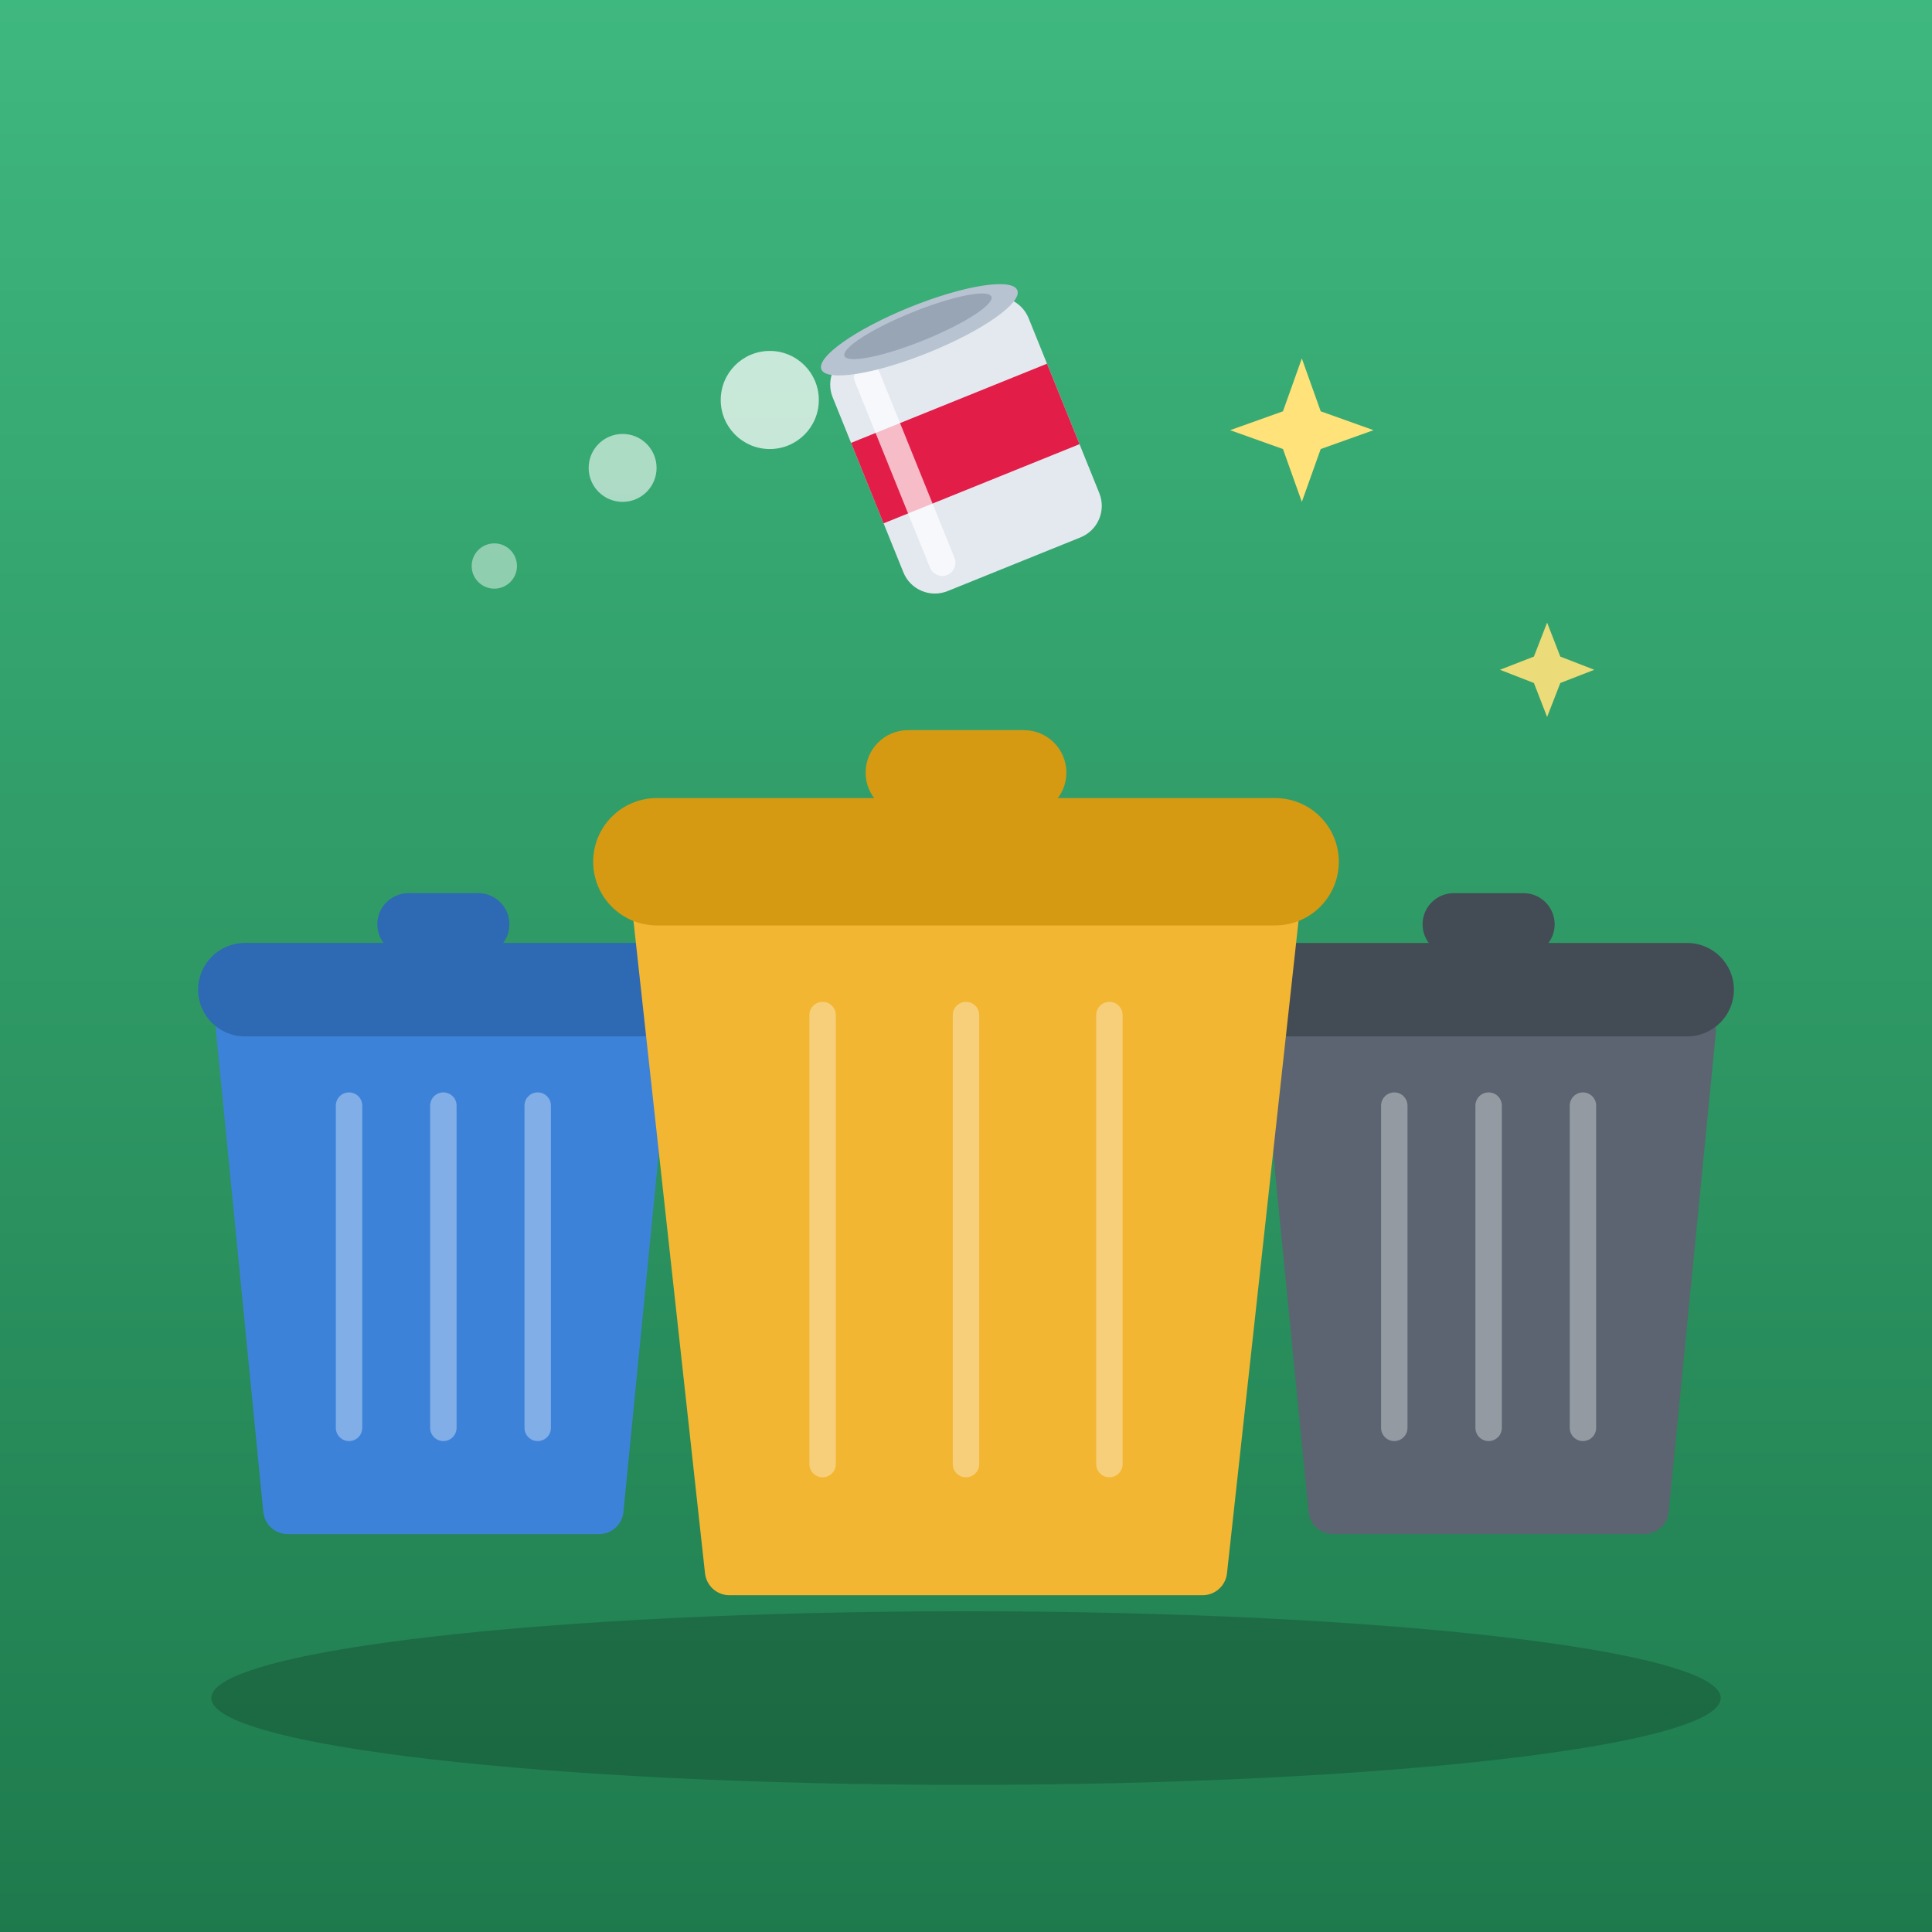
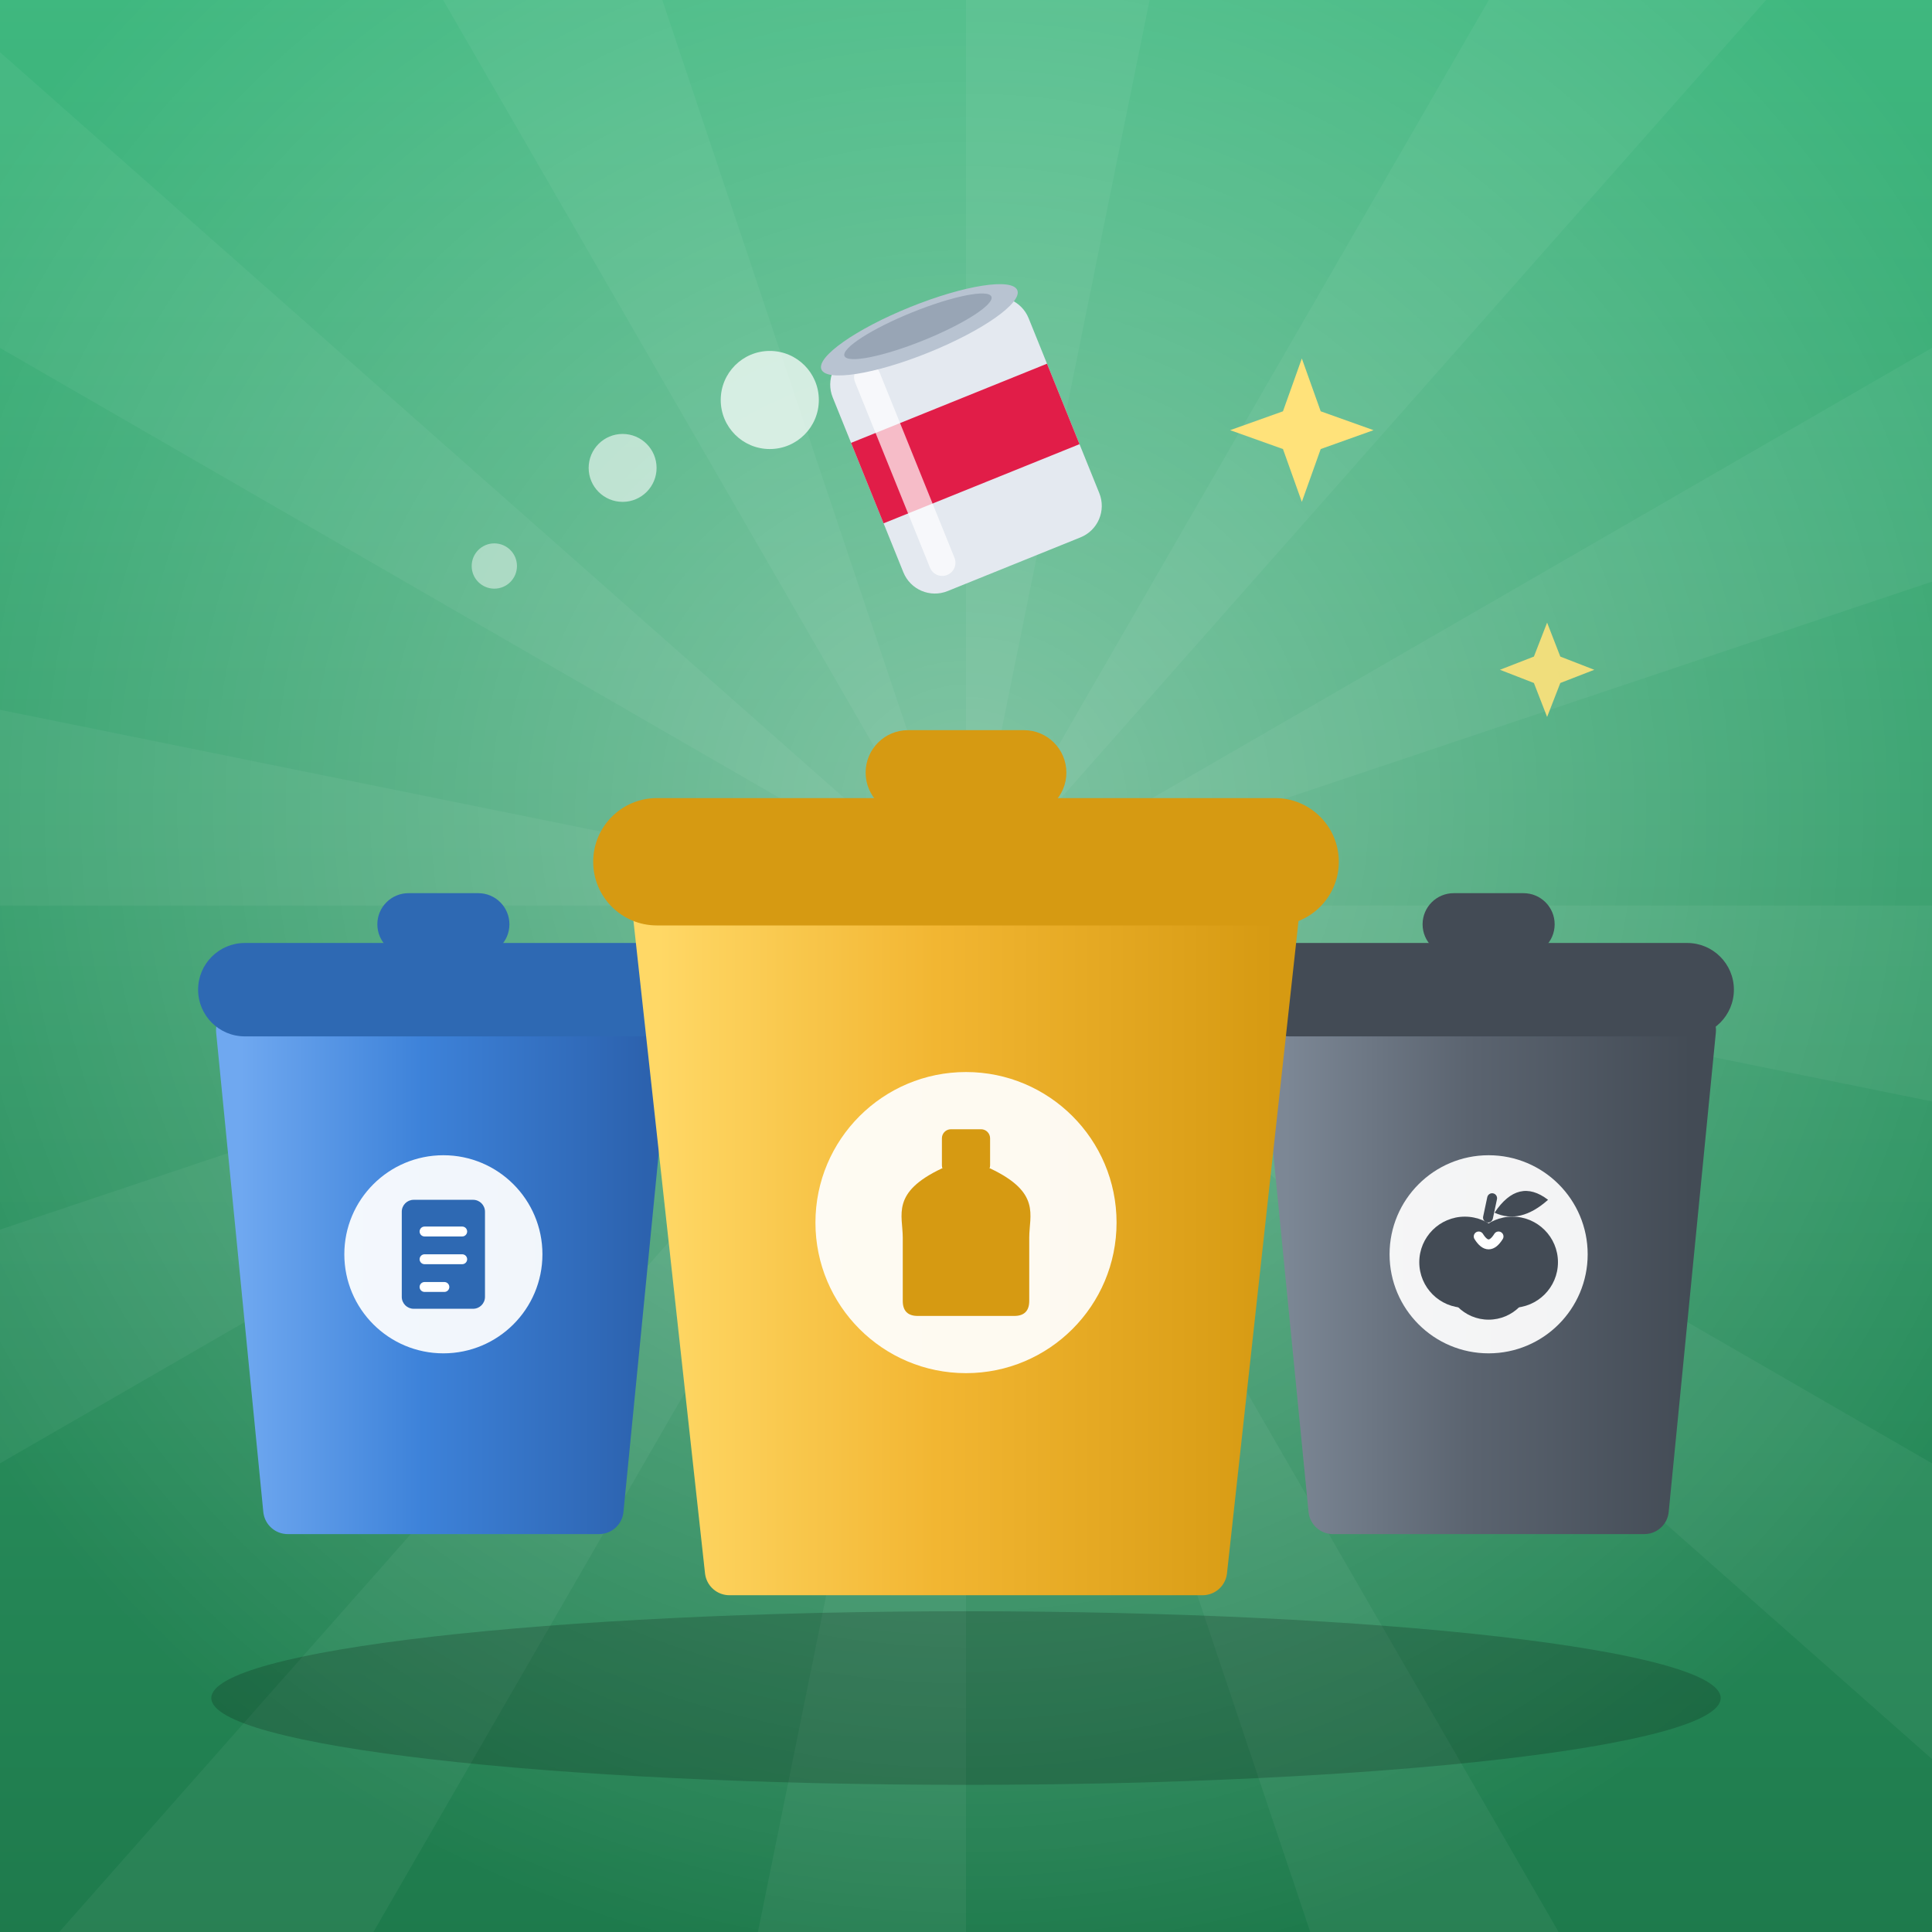
<svg xmlns="http://www.w3.org/2000/svg" viewBox="0 0 1024 1024" width="1024" height="1024">
  <defs>
    <linearGradient id="g" x1="0" y1="0" x2="0" y2="1">
      <stop offset="0" stop-color="#3FB87F" />
      <stop offset="1" stop-color="#1E7A4C" />
    </linearGradient>
  </defs>
  <rect width="1024" height="1024" fill="url(#g)" />
+   <radialGradient id="glow" cx="0.5" cy="0.42" r="0.6">
+     <stop offset="0" stop-color="#FFFFFF" stop-opacity="0.38" />
+     <stop offset="1" stop-color="#FFFFFF" stop-opacity="0" />
+   </radialGradient>
+   <path d="M512 480 L512 -720 L750.403 -696.08 Z" fill="#FFFFFF" opacity="0.05" />
+   <path d="M512 480 L1112 -559.23 L1306.503 -419.313 Z" fill="#FFFFFF" opacity="0.05" />
+   <path d="M512 480 L1551.23 -120 L1649.717 98.423 Z" fill="#FFFFFF" opacity="0.05" />
+   <path d="M512 480 L1712 480 L1688.08 718.403 Z" fill="#FFFFFF" opacity="0.05" />
+   <path d="M512 480 L1551.23 1080 L1411.313 1274.503 Z" fill="#FFFFFF" opacity="0.05" />
+   <path d="M512 480 L1112 1519.23 L893.577 1617.717 Z" fill="#FFFFFF" opacity="0.05" />
+   <path d="M512 480 L512 1680 L273.597 1656.08 Z" fill="#FFFFFF" opacity="0.05" />
+   <path d="M512 480 L-88 1519.23 L-282.503 1379.313 Z" fill="#FFFFFF" opacity="0.05" />
+   <path d="M512 480 L-527.23 1080 L-625.717 861.577 Z" fill="#FFFFFF" opacity="0.05" />
+   <path d="M512 480 L-688 480 L-664.08 241.597 Z" fill="#FFFFFF" opacity="0.05" />
+   <path d="M512 480 L-527.23 -120 L-387.313 -314.503 Z" fill="#FFFFFF" opacity="0.05" />
+   <path d="M512 480 L-88 -559.23 L130.423 -657.717 Z" fill="#FFFFFF" opacity="0.05" />
+   <rect width="1024" height="1024" fill="url(#glow)" />
  <ellipse cx="512" cy="900" rx="400" ry="46" fill="#000" opacity="0.18" />
+   <defs>
+     <linearGradient id="gB" x1="0" y1="0" x2="1" y2="0">
+       <stop offset="0" stop-color="#6FA8F0" />
+       <stop offset="0.45" stop-color="#3D82D9" />
+       <stop offset="1" stop-color="#2C62AE" />
+     </linearGradient>
+     <linearGradient id="gG" x1="0" y1="0" x2="1" y2="0">
+       <stop offset="0" stop-color="#7C8795" />
+       <stop offset="0.45" stop-color="#5B6470" />
+       <stop offset="1" stop-color="#434B55" />
+     </linearGradient>
+     <linearGradient id="gY" x1="0" y1="0" x2="1" y2="0">
+       <stop offset="0" stop-color="#FFD866" />
+       <stop offset="0.45" stop-color="#F2B632" />
+       <stop offset="1" stop-color="#D69A12" />
+     </linearGradient>
+   </defs>
  <g>
-     <path d="M127.5 546 L342.5 546 L317.5 800.1 L152.5 800.1 Z" fill="#3D82D9" stroke="#3D82D9" stroke-width="26" stroke-linejoin="round" />
-     <rect x="178" y="579" width="14" height="184.8" rx="7" fill="#FFFFFF" opacity="0.35" />
-     <rect x="228" y="579" width="14" height="184.8" rx="7" fill="#FFFFFF" opacity="0.35" />
-     <rect x="278" y="579" width="14" height="184.8" rx="7" fill="#FFFFFF" opacity="0.35" />
+     <path d="M127.5 546 L342.5 546 L317.5 800.1 L152.5 800.1 Z" fill="url(#gB)" stroke="url(#gB)" stroke-width="26" stroke-linejoin="round" />
+     <circle cx="235" cy="664.8" r="52.5" fill="#FFFFFF" opacity="0.93" />
+     <rect x="212.95" y="635.925" width="44.1" height="57.75" rx="6.3" fill="#2E69B3" />
+     <rect x="222.4" y="650.1" width="25.2" height="5.25" rx="2.625" fill="#fff" />
+     <rect x="222.4" y="664.8" width="25.2" height="5.25" rx="2.625" fill="#fff" />
+     <rect x="222.4" y="679.5" width="15.75" height="5.25" rx="2.625" fill="#fff" />
    <rect x="105" y="499.8" width="260" height="49.5" rx="24.75" fill="#2E69B3" />
    <rect x="200" y="473.4" width="70" height="33" rx="16.5" fill="#2E69B3" />
  </g>
  <g>
-     <path d="M681.5 546 L896.5 546 L871.5 800.1 L706.5 800.1 Z" fill="#5B6470" stroke="#5B6470" stroke-width="26" stroke-linejoin="round" />
-     <rect x="732" y="579" width="14" height="184.8" rx="7" fill="#FFFFFF" opacity="0.35" />
-     <rect x="782" y="579" width="14" height="184.8" rx="7" fill="#FFFFFF" opacity="0.35" />
-     <rect x="832" y="579" width="14" height="184.8" rx="7" fill="#FFFFFF" opacity="0.35" />
+     <path d="M681.5 546 L896.5 546 L871.5 800.1 L706.5 800.1 Z" fill="url(#gG)" stroke="url(#gG)" stroke-width="26" stroke-linejoin="round" />
+     <circle cx="789" cy="664.8" r="52.5" fill="#FFFFFF" opacity="0.93" />
+     <circle cx="776.4" cy="669" r="24.15" fill="#434B55" />
+     <circle cx="801.6" cy="669" r="24.15" fill="#434B55" />
+     <circle cx="789" cy="676.35" r="23.1" fill="#434B55" />
+     <rect x="786.375" y="632.25" width="5.25" height="15.75" rx="2.625" fill="#434B55" transform="rotate(12 789 643.8)" />
+     <path d="M792.15 642.75 Q804.75 623.85 820.5 635.925 Q805.8 649.05 792.15 642.75 Z" fill="#434B55" />
+     <path d="M783.75 655.35 Q789 663.75 794.25 655.35" stroke="#fff" stroke-width="5.25" fill="none" stroke-linecap="round" />
    <rect x="659" y="499.8" width="260" height="49.5" rx="24.75" fill="#434B55" />
    <rect x="754" y="473.4" width="70" height="33" rx="16.5" fill="#434B55" />
  </g>
  <g>
-     <path d="M348.6 486 L675.4 486 L637.4 832.5 L386.6 832.5 Z" fill="#F2B632" stroke="#F2B632" stroke-width="26" stroke-linejoin="round" />
-     <rect x="429" y="531" width="14" height="252" rx="7" fill="#FFFFFF" opacity="0.35" />
-     <rect x="505" y="531" width="14" height="252" rx="7" fill="#FFFFFF" opacity="0.35" />
-     <rect x="581" y="531" width="14" height="252" rx="7" fill="#FFFFFF" opacity="0.35" />
+     <path d="M348.6 486 L675.4 486 L637.4 832.5 L386.6 832.5 Z" fill="url(#gY)" stroke="url(#gY)" stroke-width="26" stroke-linejoin="round" />
+     <circle cx="512" cy="648" r="79.8" fill="#FFFFFF" opacity="0.93" />
+     <rect x="499.232" y="598.524" width="25.536" height="23.94" rx="4.788" fill="#D69A12" />
+     <path d="M499.232 619.272 C472.1 632.04 478.484 644.01 478.484 655.98 L478.484 689.496 Q478.484 697.476 486.464 697.476 L537.536 697.476 Q545.516 697.476 545.516 689.496 L545.516 655.98 C545.516 644.01 551.9 632.04 524.768 619.272 Z" fill="#D69A12" />
    <rect x="314.4" y="423" width="395.2" height="67.5" rx="33.75" fill="#D69A12" />
    <rect x="458.8" y="387" width="106.4" height="45" rx="22.5" fill="#D69A12" />
  </g>
  <g opacity="0.9">
    <circle cx="262" cy="300" r="12" fill="#FFFFFF" opacity="0.5" />
    <circle cx="330" cy="248" r="18" fill="#FFFFFF" opacity="0.65" />
    <circle cx="408" cy="212" r="26" fill="#FFFFFF" opacity="0.8" />
  </g>
  <g transform="rotate(-22 512 236)">
    <rect x="456" y="168" width="112" height="136" rx="18" fill="#E4E9F0" />
    <rect x="456" y="212" width="112" height="46" fill="#E11D48" />
    <rect x="470" y="176" width="14" height="120" rx="7" fill="#FFFFFF" opacity="0.7" />
    <ellipse cx="512" cy="170" rx="56" ry="13" fill="#B8C3D1" />
    <ellipse cx="512" cy="168" rx="42" ry="8" fill="#98A5B5" />
  </g>
  <path d="M690 190 l10 28 l28 10 l-28 10 l-10 28 l-10 -28 l-28 -10 l28 -10 z" fill="#FFE27A" />
  <path d="M820 330 l7 18 l18 7 l-18 7 l-7 18 l-7 -18 l-18 -7 l18 -7 z" fill="#FFE27A" opacity="0.9" />
</svg>
